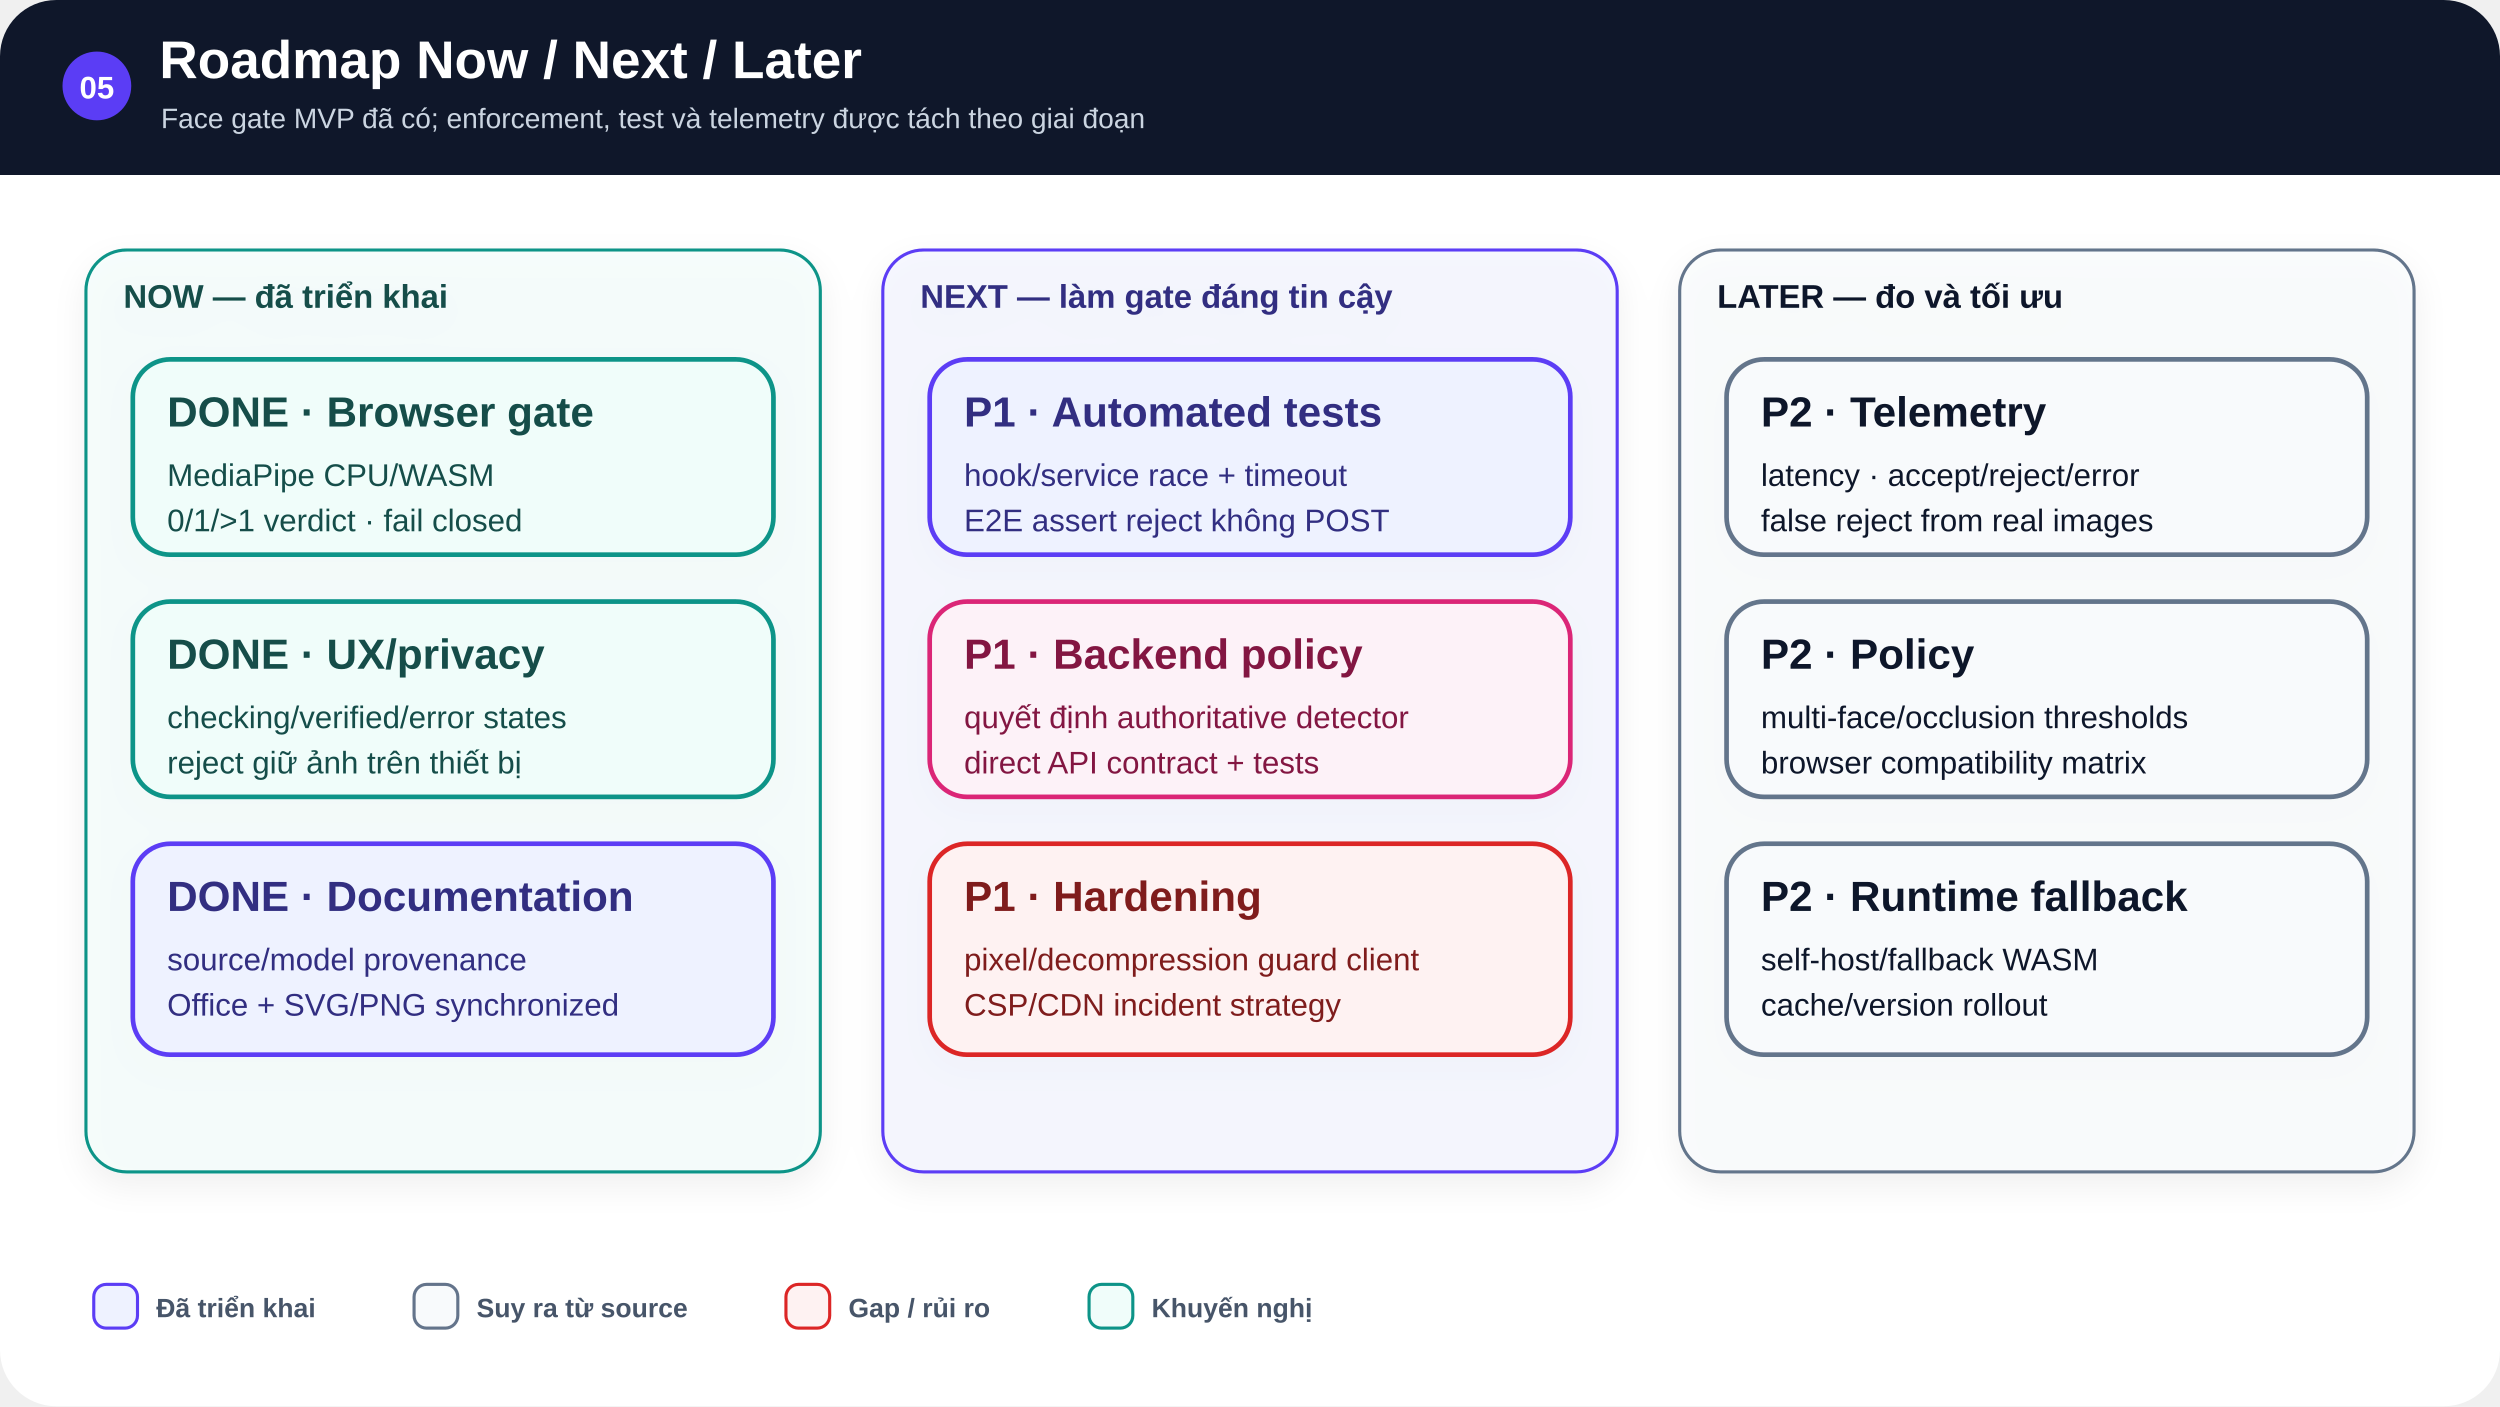
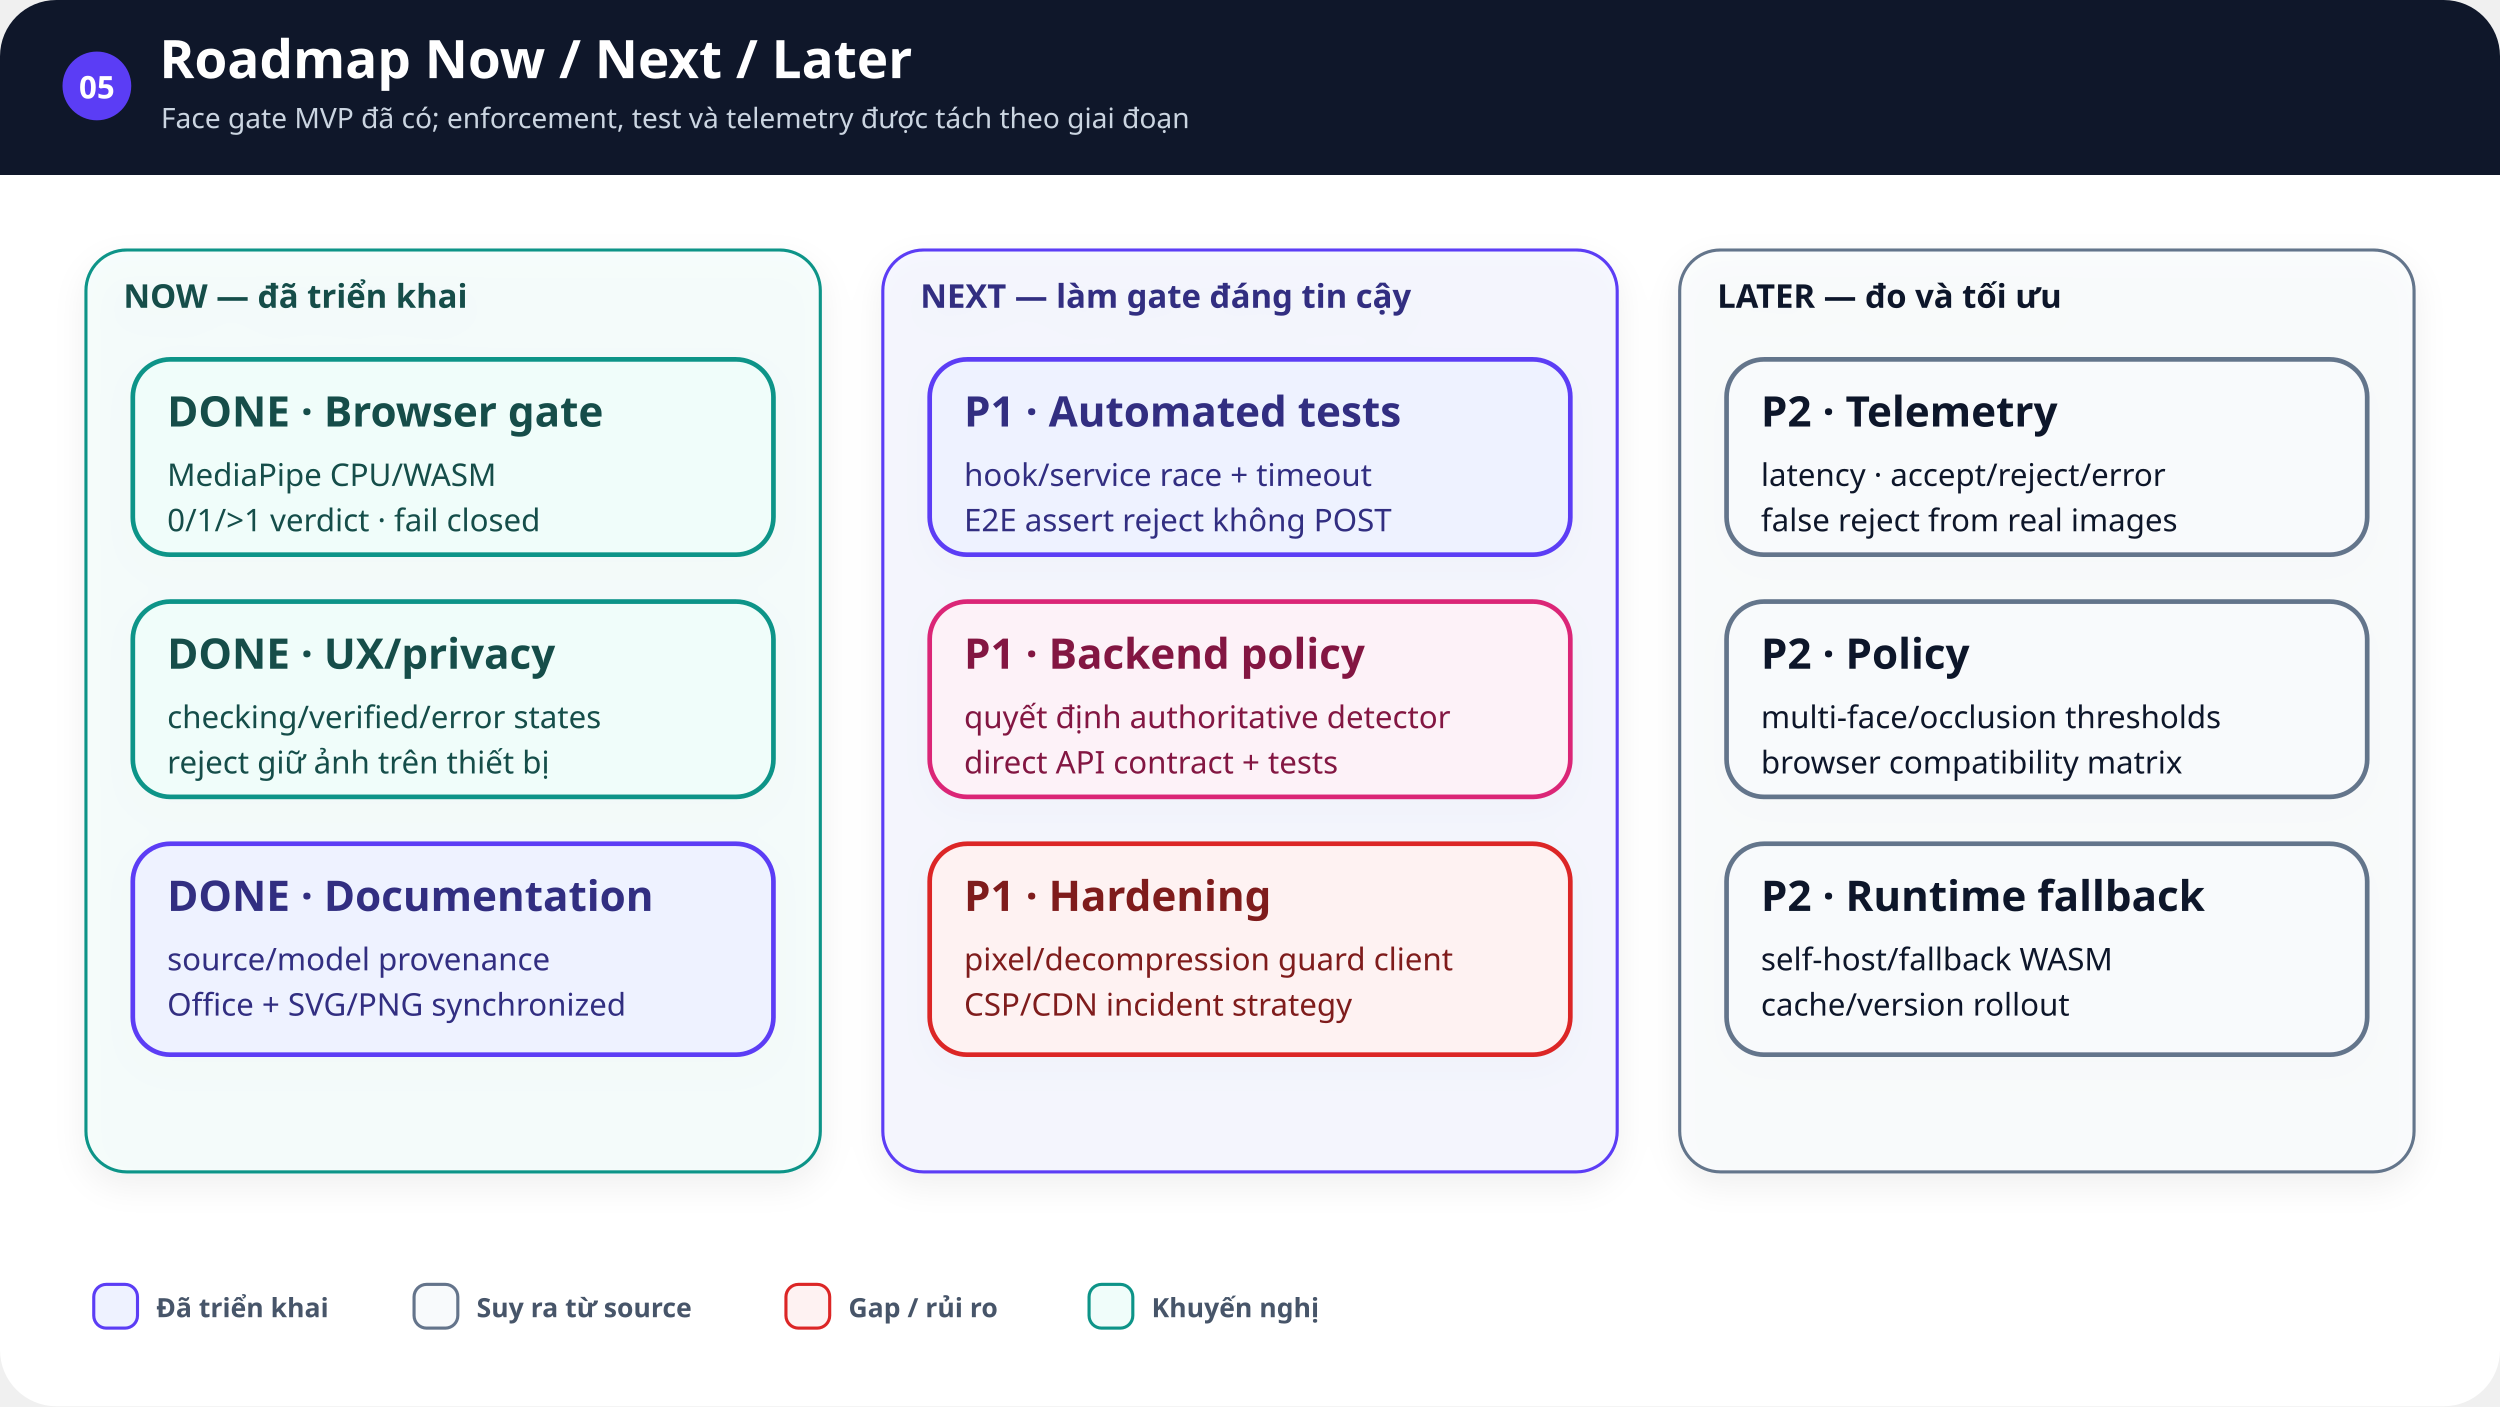
<svg xmlns="http://www.w3.org/2000/svg" width="1600" height="900" viewBox="0 0 1600 900">
  <defs>
    <filter id="shadow-roadmap-now-next-later" x="-20%" y="-20%" width="140%" height="140%">
      <feDropShadow dx="0" dy="8" stdDeviation="10" flood-color="#0F172A" flood-opacity="0.10" />
    </filter>
    <marker id="arrow-roadmap-now-next-later-client" viewBox="0 0 10 10" refX="9" refY="5" markerWidth="8" markerHeight="8" orient="auto-start-reverse">
      <path d="M 0 0 L 10 5 L 0 10 z" fill="#0891B2" />
    </marker>
    <marker id="arrow-roadmap-now-next-later-frontend" viewBox="0 0 10 10" refX="9" refY="5" markerWidth="8" markerHeight="8" orient="auto-start-reverse">
      <path d="M 0 0 L 10 5 L 0 10 z" fill="#5B3DF5" />
    </marker>
    <marker id="arrow-roadmap-now-next-later-backend" viewBox="0 0 10 10" refX="9" refY="5" markerWidth="8" markerHeight="8" orient="auto-start-reverse">
      <path d="M 0 0 L 10 5 L 0 10 z" fill="#DB2777" />
    </marker>
    <marker id="arrow-roadmap-now-next-later-data" viewBox="0 0 10 10" refX="9" refY="5" markerWidth="8" markerHeight="8" orient="auto-start-reverse">
      <path d="M 0 0 L 10 5 L 0 10 z" fill="#059669" />
    </marker>
    <marker id="arrow-roadmap-now-next-later-external" viewBox="0 0 10 10" refX="9" refY="5" markerWidth="8" markerHeight="8" orient="auto-start-reverse">
      <path d="M 0 0 L 10 5 L 0 10 z" fill="#EA580C" />
    </marker>
    <marker id="arrow-roadmap-now-next-later-quality" viewBox="0 0 10 10" refX="9" refY="5" markerWidth="8" markerHeight="8" orient="auto-start-reverse">
      <path d="M 0 0 L 10 5 L 0 10 z" fill="#0D9488" />
    </marker>
    <marker id="arrow-roadmap-now-next-later-risk" viewBox="0 0 10 10" refX="9" refY="5" markerWidth="8" markerHeight="8" orient="auto-start-reverse">
      <path d="M 0 0 L 10 5 L 0 10 z" fill="#DC2626" />
    </marker>
    <marker id="arrow-roadmap-now-next-later-neutral" viewBox="0 0 10 10" refX="9" refY="5" markerWidth="8" markerHeight="8" orient="auto-start-reverse">
      <path d="M 0 0 L 10 5 L 0 10 z" fill="#64748B" />
    </marker>
    <marker id="arrow-roadmap-now-next-later-ink" viewBox="0 0 10 10" refX="9" refY="5" markerWidth="8" markerHeight="8" orient="auto-start-reverse">
      <path d="M 0 0 L 10 5 L 0 10 z" fill="#0F172A" />
    </marker>
  </defs>
  <rect width="1600" height="900" rx="36" fill="#FFFFFF" />
  <rect x="0" y="0" width="1600" height="112" rx="36" fill="#0F172A" />
  <rect x="0" y="76" width="1600" height="36" fill="#0F172A" />
  <circle cx="62" cy="55" r="22" fill="#5B3DF5" />
-   <text x="62" y="63" text-anchor="middle" fill="#FFFFFF" font-family="Arial, sans-serif" font-size="20" font-weight="800">05</text>
-   <text x="102" y="50" text-anchor="start" fill="#FFFFFF" font-family="Arial, sans-serif" font-size="34" font-weight="800">Roadmap Now / Next / Later</text>
-   <text x="103" y="82" text-anchor="start" fill="#CBD5E1" font-family="Arial, sans-serif" font-size="18" font-weight="500">Face gate MVP đã có; enforcement, test và telemetry được tách theo giai đoạn</text>
+   <text x="62" y="63" text-anchor="middle" fill="#FFFFFF" font-family="'Segoe UI', system-ui, -apple-system, 'Noto Sans', sans-serif" font-size="20" font-weight="800">05</text>
+   <text x="102" y="50" text-anchor="start" fill="#FFFFFF" font-family="'Segoe UI', system-ui, -apple-system, 'Noto Sans', sans-serif" font-size="34" font-weight="800">Roadmap Now / Next / Later</text>
+   <text x="103" y="82" text-anchor="start" fill="#CBD5E1" font-family="'Segoe UI', system-ui, -apple-system, 'Noto Sans', sans-serif" font-size="18" font-weight="500">Face gate MVP đã có; enforcement, test và telemetry được tách theo giai đoạn</text>
  <g filter="url(#shadow-roadmap-now-next-later)">
    <g>
      <rect x="55" y="160" width="470" height="590" rx="26" fill="#F0FDFA" fill-opacity="0.55" stroke="#0D9488" stroke-width="2" />
-       <text x="79" y="197" text-anchor="start" fill="#134E4A" font-family="Arial, sans-serif" font-size="21" font-weight="800">NOW — đã triển khai</text>
+       <text x="79" y="197" text-anchor="start" fill="#134E4A" font-family="'Segoe UI', system-ui, -apple-system, 'Noto Sans', sans-serif" font-size="21" font-weight="800">NOW — đã triển khai</text>
    </g>
    <g>
      <rect x="565" y="160" width="470" height="590" rx="26" fill="#EEF2FF" fill-opacity="0.55" stroke="#5B3DF5" stroke-width="2" />
-       <text x="589" y="197" text-anchor="start" fill="#312E81" font-family="Arial, sans-serif" font-size="21" font-weight="800">NEXT — làm gate đáng tin cậy</text>
+       <text x="589" y="197" text-anchor="start" fill="#312E81" font-family="'Segoe UI', system-ui, -apple-system, 'Noto Sans', sans-serif" font-size="21" font-weight="800">NEXT — làm gate đáng tin cậy</text>
    </g>
    <g>
      <rect x="1075" y="160" width="470" height="590" rx="26" fill="#F8FAFC" fill-opacity="0.55" stroke="#64748B" stroke-width="2" />
-       <text x="1099" y="197" text-anchor="start" fill="#0F172A" font-family="Arial, sans-serif" font-size="21" font-weight="800">LATER — đo và tối ưu</text>
+       <text x="1099" y="197" text-anchor="start" fill="#0F172A" font-family="'Segoe UI', system-ui, -apple-system, 'Noto Sans', sans-serif" font-size="21" font-weight="800">LATER — đo và tối ưu</text>
    </g>
    <g>
      <rect x="85" y="230" width="410" height="125" rx="24" fill="#F0FDFA" stroke="#0D9488" stroke-width="3" />
-       <text x="107" y="273" text-anchor="start" fill="#134E4A" font-family="Arial, sans-serif" font-size="27" font-weight="800">DONE · Browser gate</text>
-       <text x="107" y="311" text-anchor="start" fill="#134E4A" font-family="Arial, sans-serif" font-size="20" font-weight="500">
+       <text x="107" y="273" text-anchor="start" fill="#134E4A" font-family="'Segoe UI', system-ui, -apple-system, 'Noto Sans', sans-serif" font-size="27" font-weight="800">DONE · Browser gate</text>
+       <text x="107" y="311" text-anchor="start" fill="#134E4A" font-family="'Segoe UI', system-ui, -apple-system, 'Noto Sans', sans-serif" font-size="20" font-weight="500">
        <tspan x="107" dy="0">MediaPipe CPU/WASM</tspan>
        <tspan x="107" dy="29">0/1/&gt;1 verdict · fail closed</tspan>
      </text>
    </g>
    <g>
      <rect x="85" y="385" width="410" height="125" rx="24" fill="#F0FDFA" stroke="#0D9488" stroke-width="3" />
-       <text x="107" y="428" text-anchor="start" fill="#134E4A" font-family="Arial, sans-serif" font-size="27" font-weight="800">DONE · UX/privacy</text>
-       <text x="107" y="466" text-anchor="start" fill="#134E4A" font-family="Arial, sans-serif" font-size="20" font-weight="500">
+       <text x="107" y="428" text-anchor="start" fill="#134E4A" font-family="'Segoe UI', system-ui, -apple-system, 'Noto Sans', sans-serif" font-size="27" font-weight="800">DONE · UX/privacy</text>
+       <text x="107" y="466" text-anchor="start" fill="#134E4A" font-family="'Segoe UI', system-ui, -apple-system, 'Noto Sans', sans-serif" font-size="20" font-weight="500">
        <tspan x="107" dy="0">checking/verified/error states</tspan>
        <tspan x="107" dy="29">reject giữ ảnh trên thiết bị</tspan>
      </text>
    </g>
    <g>
      <rect x="85" y="540" width="410" height="135" rx="24" fill="#EEF2FF" stroke="#5B3DF5" stroke-width="3" />
-       <text x="107" y="583" text-anchor="start" fill="#312E81" font-family="Arial, sans-serif" font-size="27" font-weight="800">DONE · Documentation</text>
-       <text x="107" y="621" text-anchor="start" fill="#312E81" font-family="Arial, sans-serif" font-size="20" font-weight="500">
+       <text x="107" y="583" text-anchor="start" fill="#312E81" font-family="'Segoe UI', system-ui, -apple-system, 'Noto Sans', sans-serif" font-size="27" font-weight="800">DONE · Documentation</text>
+       <text x="107" y="621" text-anchor="start" fill="#312E81" font-family="'Segoe UI', system-ui, -apple-system, 'Noto Sans', sans-serif" font-size="20" font-weight="500">
        <tspan x="107" dy="0">source/model provenance</tspan>
        <tspan x="107" dy="29">Office + SVG/PNG synchronized</tspan>
      </text>
    </g>
    <g>
      <rect x="595" y="230" width="410" height="125" rx="24" fill="#EEF2FF" stroke="#5B3DF5" stroke-width="3" />
-       <text x="617" y="273" text-anchor="start" fill="#312E81" font-family="Arial, sans-serif" font-size="27" font-weight="800">P1 · Automated tests</text>
-       <text x="617" y="311" text-anchor="start" fill="#312E81" font-family="Arial, sans-serif" font-size="20" font-weight="500">
+       <text x="617" y="273" text-anchor="start" fill="#312E81" font-family="'Segoe UI', system-ui, -apple-system, 'Noto Sans', sans-serif" font-size="27" font-weight="800">P1 · Automated tests</text>
+       <text x="617" y="311" text-anchor="start" fill="#312E81" font-family="'Segoe UI', system-ui, -apple-system, 'Noto Sans', sans-serif" font-size="20" font-weight="500">
        <tspan x="617" dy="0">hook/service race + timeout</tspan>
        <tspan x="617" dy="29">E2E assert reject không POST</tspan>
      </text>
    </g>
    <g>
      <rect x="595" y="385" width="410" height="125" rx="24" fill="#FDF2F8" stroke="#DB2777" stroke-width="3" />
-       <text x="617" y="428" text-anchor="start" fill="#831843" font-family="Arial, sans-serif" font-size="27" font-weight="800">P1 · Backend policy</text>
-       <text x="617" y="466" text-anchor="start" fill="#831843" font-family="Arial, sans-serif" font-size="20" font-weight="500">
+       <text x="617" y="428" text-anchor="start" fill="#831843" font-family="'Segoe UI', system-ui, -apple-system, 'Noto Sans', sans-serif" font-size="27" font-weight="800">P1 · Backend policy</text>
+       <text x="617" y="466" text-anchor="start" fill="#831843" font-family="'Segoe UI', system-ui, -apple-system, 'Noto Sans', sans-serif" font-size="20" font-weight="500">
        <tspan x="617" dy="0">quyết định authoritative detector</tspan>
        <tspan x="617" dy="29">direct API contract + tests</tspan>
      </text>
    </g>
    <g>
      <rect x="595" y="540" width="410" height="135" rx="24" fill="#FEF2F2" stroke="#DC2626" stroke-width="3" />
-       <text x="617" y="583" text-anchor="start" fill="#7F1D1D" font-family="Arial, sans-serif" font-size="27" font-weight="800">P1 · Hardening</text>
-       <text x="617" y="621" text-anchor="start" fill="#7F1D1D" font-family="Arial, sans-serif" font-size="20" font-weight="500">
+       <text x="617" y="583" text-anchor="start" fill="#7F1D1D" font-family="'Segoe UI', system-ui, -apple-system, 'Noto Sans', sans-serif" font-size="27" font-weight="800">P1 · Hardening</text>
+       <text x="617" y="621" text-anchor="start" fill="#7F1D1D" font-family="'Segoe UI', system-ui, -apple-system, 'Noto Sans', sans-serif" font-size="20" font-weight="500">
        <tspan x="617" dy="0">pixel/decompression guard client</tspan>
        <tspan x="617" dy="29">CSP/CDN incident strategy</tspan>
      </text>
    </g>
    <g>
      <rect x="1105" y="230" width="410" height="125" rx="24" fill="#F8FAFC" stroke="#64748B" stroke-width="3" />
-       <text x="1127" y="273" text-anchor="start" fill="#0F172A" font-family="Arial, sans-serif" font-size="27" font-weight="800">P2 · Telemetry</text>
-       <text x="1127" y="311" text-anchor="start" fill="#0F172A" font-family="Arial, sans-serif" font-size="20" font-weight="500">
+       <text x="1127" y="273" text-anchor="start" fill="#0F172A" font-family="'Segoe UI', system-ui, -apple-system, 'Noto Sans', sans-serif" font-size="27" font-weight="800">P2 · Telemetry</text>
+       <text x="1127" y="311" text-anchor="start" fill="#0F172A" font-family="'Segoe UI', system-ui, -apple-system, 'Noto Sans', sans-serif" font-size="20" font-weight="500">
        <tspan x="1127" dy="0">latency · accept/reject/error</tspan>
        <tspan x="1127" dy="29">false reject from real images</tspan>
      </text>
    </g>
    <g>
      <rect x="1105" y="385" width="410" height="125" rx="24" fill="#F8FAFC" stroke="#64748B" stroke-width="3" />
-       <text x="1127" y="428" text-anchor="start" fill="#0F172A" font-family="Arial, sans-serif" font-size="27" font-weight="800">P2 · Policy</text>
-       <text x="1127" y="466" text-anchor="start" fill="#0F172A" font-family="Arial, sans-serif" font-size="20" font-weight="500">
+       <text x="1127" y="428" text-anchor="start" fill="#0F172A" font-family="'Segoe UI', system-ui, -apple-system, 'Noto Sans', sans-serif" font-size="27" font-weight="800">P2 · Policy</text>
+       <text x="1127" y="466" text-anchor="start" fill="#0F172A" font-family="'Segoe UI', system-ui, -apple-system, 'Noto Sans', sans-serif" font-size="20" font-weight="500">
        <tspan x="1127" dy="0">multi-face/occlusion thresholds</tspan>
        <tspan x="1127" dy="29">browser compatibility matrix</tspan>
      </text>
    </g>
    <g>
      <rect x="1105" y="540" width="410" height="135" rx="24" fill="#F8FAFC" stroke="#64748B" stroke-width="3" />
-       <text x="1127" y="583" text-anchor="start" fill="#0F172A" font-family="Arial, sans-serif" font-size="27" font-weight="800">P2 · Runtime fallback</text>
-       <text x="1127" y="621" text-anchor="start" fill="#0F172A" font-family="Arial, sans-serif" font-size="20" font-weight="500">
+       <text x="1127" y="583" text-anchor="start" fill="#0F172A" font-family="'Segoe UI', system-ui, -apple-system, 'Noto Sans', sans-serif" font-size="27" font-weight="800">P2 · Runtime fallback</text>
+       <text x="1127" y="621" text-anchor="start" fill="#0F172A" font-family="'Segoe UI', system-ui, -apple-system, 'Noto Sans', sans-serif" font-size="20" font-weight="500">
        <tspan x="1127" dy="0">self-host/fallback WASM</tspan>
        <tspan x="1127" dy="29">cache/version rollout</tspan>
      </text>
    </g>
  </g>
  <g>
    <rect x="60" y="822" width="28" height="28" rx="8" fill="#EEF2FF" stroke="#5B3DF5" stroke-width="2" />
-     <text x="100" y="843" text-anchor="start" fill="#475569" font-family="Arial, sans-serif" font-size="17" font-weight="600">Đã triển khai</text>
+     <text x="100" y="843" text-anchor="start" fill="#475569" font-family="'Segoe UI', system-ui, -apple-system, 'Noto Sans', sans-serif" font-size="17" font-weight="600">Đã triển khai</text>
    <rect x="265" y="822" width="28" height="28" rx="8" fill="#F8FAFC" stroke="#64748B" stroke-width="2" />
-     <text x="305" y="843" text-anchor="start" fill="#475569" font-family="Arial, sans-serif" font-size="17" font-weight="600">Suy ra từ source</text>
+     <text x="305" y="843" text-anchor="start" fill="#475569" font-family="'Segoe UI', system-ui, -apple-system, 'Noto Sans', sans-serif" font-size="17" font-weight="600">Suy ra từ source</text>
    <rect x="503" y="822" width="28" height="28" rx="8" fill="#FEF2F2" stroke="#DC2626" stroke-width="2" />
-     <text x="543" y="843" text-anchor="start" fill="#475569" font-family="Arial, sans-serif" font-size="17" font-weight="600">Gap / rủi ro</text>
+     <text x="543" y="843" text-anchor="start" fill="#475569" font-family="'Segoe UI', system-ui, -apple-system, 'Noto Sans', sans-serif" font-size="17" font-weight="600">Gap / rủi ro</text>
    <rect x="697" y="822" width="28" height="28" rx="8" fill="#F0FDFA" stroke="#0D9488" stroke-width="2" />
-     <text x="737" y="843" text-anchor="start" fill="#475569" font-family="Arial, sans-serif" font-size="17" font-weight="600">Khuyến nghị</text>
+     <text x="737" y="843" text-anchor="start" fill="#475569" font-family="'Segoe UI', system-ui, -apple-system, 'Noto Sans', sans-serif" font-size="17" font-weight="600">Khuyến nghị</text>
  </g>
</svg>
